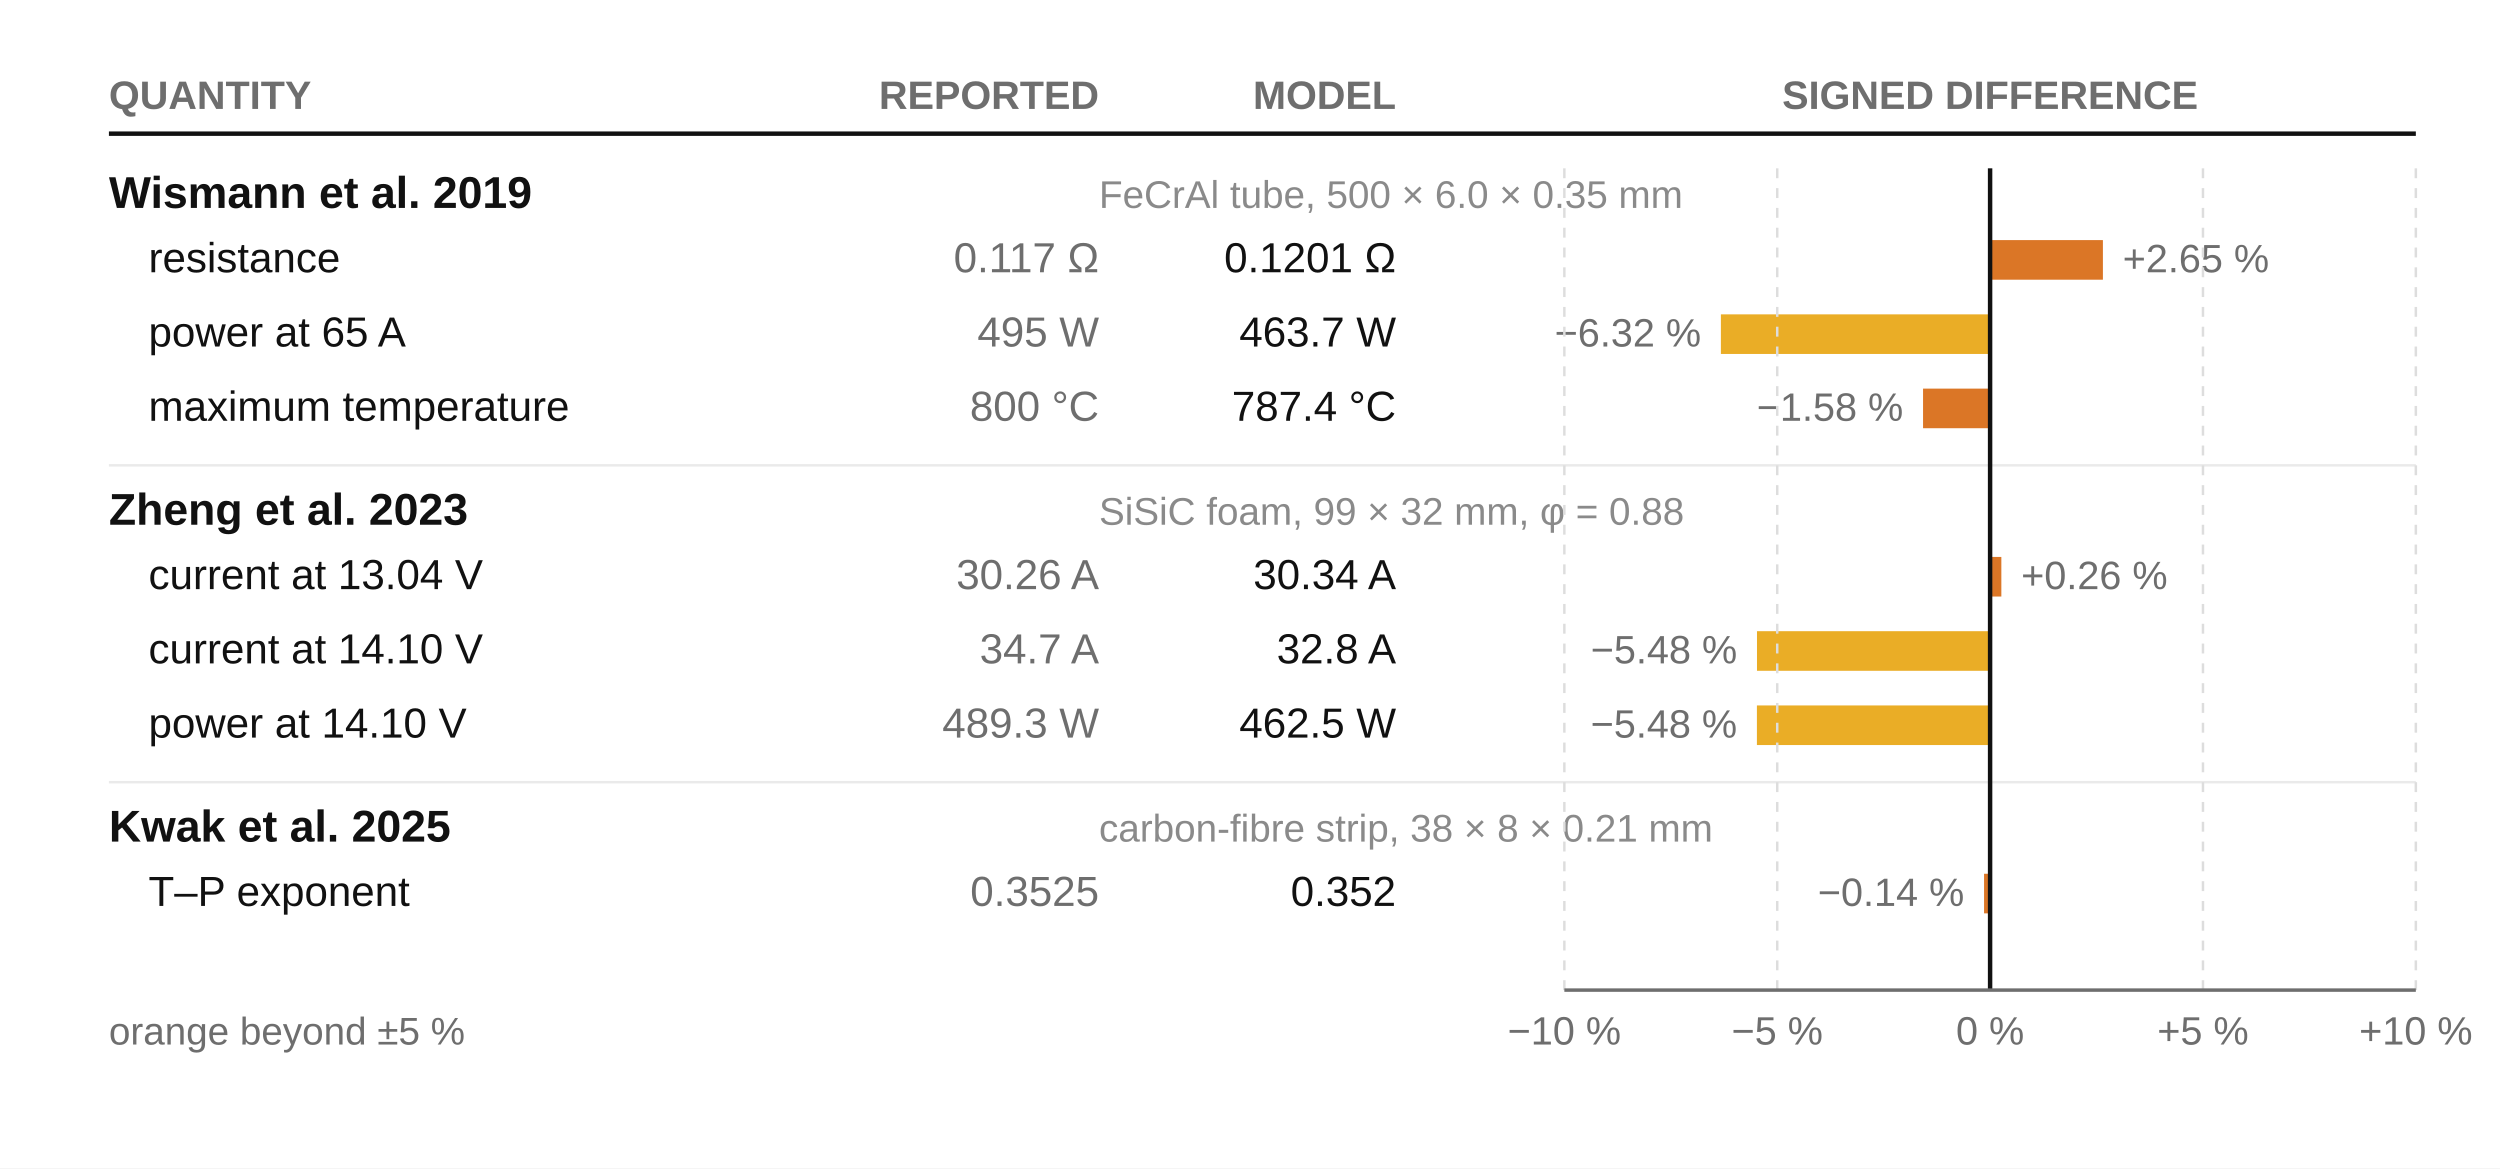
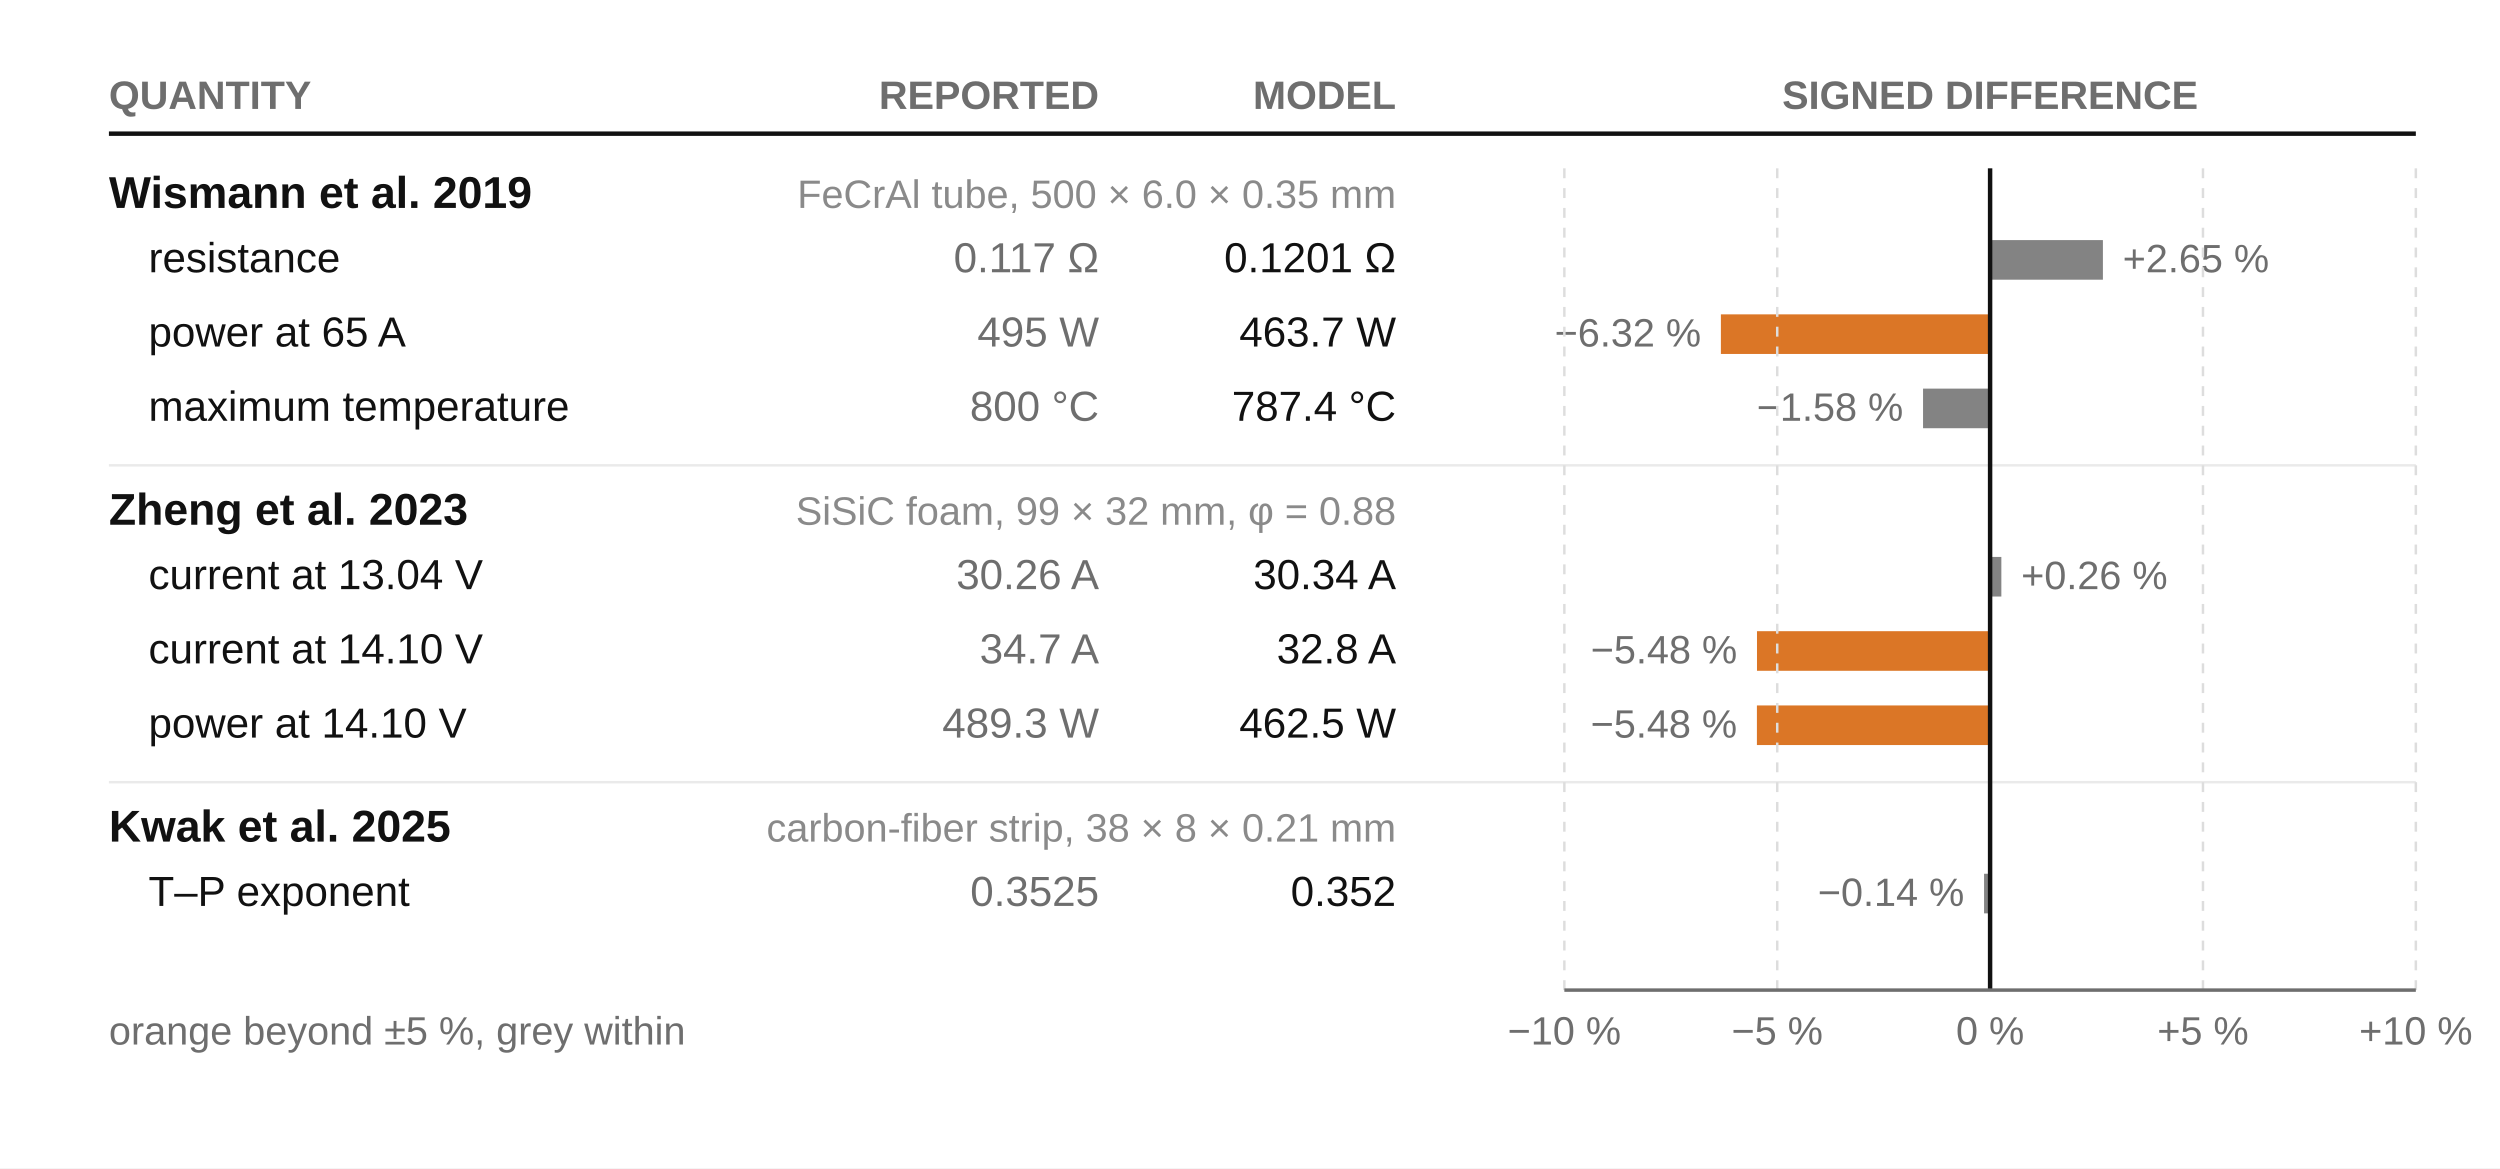
<svg xmlns="http://www.w3.org/2000/svg" width="505pt" height="236pt" viewBox="0 0 505 236" font-family="Arial, Helvetica, sans-serif">
  <rect width="505" height="236" fill="#FFFFFF" />
  <defs>
    <marker id="s7-scalar" viewBox="0 0 10 8" refX="9.4" refY="4" markerWidth="5" markerHeight="4" orient="auto">
      <path d="M0,0 L10,4 L0,8 Z" fill="#0072B2" />
    </marker>
    <marker id="s7-field" viewBox="0 0 10 8" refX="9.4" refY="4" markerWidth="5" markerHeight="4" orient="auto">
      <path d="M0,0 L10,4 L0,8 Z" fill="#E69F00" />
    </marker>
    <marker id="s7-thermal" viewBox="0 0 10 8" refX="9.4" refY="4" markerWidth="5" markerHeight="4" orient="auto">
      <path d="M0,0 L10,4 L0,8 Z" fill="#D55E00" />
    </marker>
    <marker id="s7-gas" viewBox="0 0 10 8" refX="9.4" refY="4" markerWidth="5" markerHeight="4" orient="auto">
      <path d="M0,0 L10,4 L0,8 Z" fill="#009E73" />
    </marker>
    <marker id="s7-grey" viewBox="0 0 10 8" refX="9.4" refY="4" markerWidth="5" markerHeight="4" orient="auto">
      <path d="M0,0 L10,4 L0,8 Z" fill="#6E6E6E" />
    </marker>
    <marker id="s7-ink" viewBox="0 0 10 8" refX="9.4" refY="4" markerWidth="5" markerHeight="4" orient="auto">
      <path d="M0,0 L10,4 L0,8 Z" fill="#111111" />
    </marker>
    <marker id="s7-rule" viewBox="0 0 10 8" refX="9.4" refY="4" markerWidth="5" markerHeight="4" orient="auto">
      <path d="M0,0 L10,4 L0,8 Z" fill="#BBBBBB" />
    </marker>
    <marker id="s7-faint" viewBox="0 0 10 8" refX="9.4" refY="4" markerWidth="5" markerHeight="4" orient="auto">
      <path d="M0,0 L10,4 L0,8 Z" fill="#8A8A8A" />
    </marker>
  </defs>
  <text x="22" y="22" font-size="8" fill="#6E6E6E" text-anchor="start" font-weight="bold">QUANTITY</text>
  <text x="222" y="22" font-size="8" fill="#6E6E6E" text-anchor="end" font-weight="bold">REPORTED</text>
  <text x="282" y="22" font-size="8" fill="#6E6E6E" text-anchor="end" font-weight="bold">MODEL</text>
  <text x="402" y="22" font-size="8" fill="#6E6E6E" text-anchor="middle" font-weight="bold">SIGNED DIFFERENCE</text>
  <path d="M22,27 L488,27" fill="none" stroke="#111111" stroke-width="0.9" />
  <text x="22" y="42" font-size="9" fill="#111111" text-anchor="start" font-weight="bold">Wismann et al. 2019</text>
-   <text x="222" y="42" font-size="7.8" fill="#8A8A8A" text-anchor="start" font-weight="normal">FeCrAl tube, 500 × 6.0 × 0.35 mm</text>
+   <text x="282" y="42" font-size="8" fill="#8A8A8A" text-anchor="end" font-weight="normal">FeCrAl tube, 500 × 6.0 × 0.35 mm</text>
  <text x="30" y="55" font-size="8.5" fill="#111111" text-anchor="start" font-weight="normal">resistance</text>
  <text x="222" y="55" font-size="8.5" fill="#6E6E6E" text-anchor="end" font-weight="normal">0.117 Ω</text>
  <text x="282" y="55" font-size="8.5" fill="#111111" text-anchor="end" font-weight="normal">0.1201 Ω</text>
-   <rect x="402" y="48.5" width="22.786" height="8" fill="#D55E00" fill-opacity="0.85" />
+   <rect x="402" y="48.5" width="22.786" height="8" fill="#6E6E6E" fill-opacity="0.85" />
  <text x="428.786" y="55" font-size="8" fill="#6E6E6E" text-anchor="start" font-weight="normal">+2.65 %</text>
  <text x="30" y="70" font-size="8.5" fill="#111111" text-anchor="start" font-weight="normal">power at 65 A</text>
  <text x="222" y="70" font-size="8.5" fill="#6E6E6E" text-anchor="end" font-weight="normal">495 W</text>
  <text x="282" y="70" font-size="8.5" fill="#111111" text-anchor="end" font-weight="normal">463.7 W</text>
-   <rect x="347.62" y="63.5" width="54.38" height="8" fill="#E69F00" fill-opacity="0.85" />
+   <rect x="347.62" y="63.5" width="54.38" height="8" fill="#D55E00" fill-opacity="0.85" />
  <text x="343.62" y="70" font-size="8" fill="#6E6E6E" text-anchor="end" font-weight="normal">−6.32 %</text>
  <text x="30" y="85" font-size="8.5" fill="#111111" text-anchor="start" font-weight="normal">maximum temperature</text>
  <text x="222" y="85" font-size="8.5" fill="#6E6E6E" text-anchor="end" font-weight="normal">800 °C</text>
  <text x="282" y="85" font-size="8.5" fill="#111111" text-anchor="end" font-weight="normal">787.4 °C</text>
-   <rect x="388.455" y="78.5" width="13.545" height="8" fill="#D55E00" fill-opacity="0.85" />
+   <rect x="388.455" y="78.5" width="13.545" height="8" fill="#6E6E6E" fill-opacity="0.85" />
  <text x="384.455" y="85" font-size="8" fill="#6E6E6E" text-anchor="end" font-weight="normal">−1.58 %</text>
  <path d="M22,94 L488,94" fill="none" stroke="#EAEAEA" stroke-width="0.5" />
  <text x="22" y="106" font-size="9" fill="#111111" text-anchor="start" font-weight="bold">Zheng et al. 2023</text>
-   <text x="222" y="106" font-size="7.8" fill="#8A8A8A" text-anchor="start" font-weight="normal">SiSiC foam, 99 × 32 mm, φ = 0.88</text>
+   <text x="282" y="106" font-size="8" fill="#8A8A8A" text-anchor="end" font-weight="normal">SiSiC foam, 99 × 32 mm, φ = 0.88</text>
  <text x="30" y="119" font-size="8.5" fill="#111111" text-anchor="start" font-weight="normal">current at 13.04 V</text>
  <text x="222" y="119" font-size="8.5" fill="#6E6E6E" text-anchor="end" font-weight="normal">30.26 A</text>
  <text x="282" y="119" font-size="8.5" fill="#111111" text-anchor="end" font-weight="normal">30.34 A</text>
-   <rect x="402" y="112.5" width="2.274" height="8" fill="#D55E00" fill-opacity="0.85" />
+   <rect x="402" y="112.5" width="2.274" height="8" fill="#6E6E6E" fill-opacity="0.85" />
  <text x="408.274" y="119" font-size="8" fill="#6E6E6E" text-anchor="start" font-weight="normal">+0.26 %</text>
  <text x="30" y="134" font-size="8.5" fill="#111111" text-anchor="start" font-weight="normal">current at 14.10 V</text>
  <text x="222" y="134" font-size="8.5" fill="#6E6E6E" text-anchor="end" font-weight="normal">34.7 A</text>
  <text x="282" y="134" font-size="8.5" fill="#111111" text-anchor="end" font-weight="normal">32.8 A</text>
-   <rect x="354.911" y="127.5" width="47.089" height="8" fill="#E69F00" fill-opacity="0.85" />
+   <rect x="354.911" y="127.5" width="47.089" height="8" fill="#D55E00" fill-opacity="0.85" />
  <text x="350.911" y="134" font-size="8" fill="#6E6E6E" text-anchor="end" font-weight="normal">−5.48 %</text>
  <text x="30" y="149" font-size="8.5" fill="#111111" text-anchor="start" font-weight="normal">power at 14.10 V</text>
  <text x="222" y="149" font-size="8.5" fill="#6E6E6E" text-anchor="end" font-weight="normal">489.3 W</text>
  <text x="282" y="149" font-size="8.5" fill="#111111" text-anchor="end" font-weight="normal">462.5 W</text>
-   <rect x="354.896" y="142.5" width="47.104" height="8" fill="#E69F00" fill-opacity="0.85" />
+   <rect x="354.896" y="142.5" width="47.104" height="8" fill="#D55E00" fill-opacity="0.85" />
  <text x="350.896" y="149" font-size="8" fill="#6E6E6E" text-anchor="end" font-weight="normal">−5.48 %</text>
  <path d="M22,158 L488,158" fill="none" stroke="#EAEAEA" stroke-width="0.5" />
  <text x="22" y="170" font-size="9" fill="#111111" text-anchor="start" font-weight="bold">Kwak et al. 2025</text>
-   <text x="222" y="170" font-size="7.8" fill="#8A8A8A" text-anchor="start" font-weight="normal">carbon-fibre strip, 38 × 8 × 0.21 mm</text>
+   <text x="282" y="170" font-size="8" fill="#8A8A8A" text-anchor="end" font-weight="normal">carbon-fiber strip, 38 × 8 × 0.21 mm</text>
  <text x="30" y="183" font-size="8.5" fill="#111111" text-anchor="start" font-weight="normal">T–P exponent</text>
  <text x="222" y="183" font-size="8.5" fill="#6E6E6E" text-anchor="end" font-weight="normal">0.3525</text>
  <text x="282" y="183" font-size="8.5" fill="#111111" text-anchor="end" font-weight="normal">0.352</text>
-   <rect x="400.78" y="176.5" width="1.22" height="8" fill="#D55E00" fill-opacity="0.85" />
+   <rect x="400.78" y="176.5" width="1.22" height="8" fill="#6E6E6E" fill-opacity="0.85" />
  <text x="396.78" y="183" font-size="8" fill="#6E6E6E" text-anchor="end" font-weight="normal">−0.14 %</text>
  <path d="M316,34 L316,200" fill="none" stroke="#DDDDDD" stroke-width="0.5" stroke-dasharray="2 2" />
  <text x="316" y="211" font-size="8" fill="#6E6E6E" text-anchor="middle" font-weight="normal">−10 %</text>
  <path d="M359,34 L359,200" fill="none" stroke="#DDDDDD" stroke-width="0.5" stroke-dasharray="2 2" />
  <text x="359" y="211" font-size="8" fill="#6E6E6E" text-anchor="middle" font-weight="normal">−5 %</text>
  <path d="M402,34 L402,200" fill="none" stroke="#111111" stroke-width="0.9" />
  <text x="402" y="211" font-size="8" fill="#6E6E6E" text-anchor="middle" font-weight="normal">0 %</text>
  <path d="M445,34 L445,200" fill="none" stroke="#DDDDDD" stroke-width="0.5" stroke-dasharray="2 2" />
  <text x="445" y="211" font-size="8" fill="#6E6E6E" text-anchor="middle" font-weight="normal">+5 %</text>
  <path d="M488,34 L488,200" fill="none" stroke="#DDDDDD" stroke-width="0.5" stroke-dasharray="2 2" />
  <text x="488" y="211" font-size="8" fill="#6E6E6E" text-anchor="middle" font-weight="normal">+10 %</text>
  <path d="M316,200 L488,200" fill="none" stroke="#6E6E6E" stroke-width="0.7" />
-   <text x="22" y="211" font-size="7.8" fill="#6E6E6E" text-anchor="start" font-weight="normal">orange beyond ±5 %</text>
+   <text x="22" y="211" font-size="8" fill="#6E6E6E" text-anchor="start" font-weight="normal">orange beyond ±5 %, grey within</text>
</svg>
